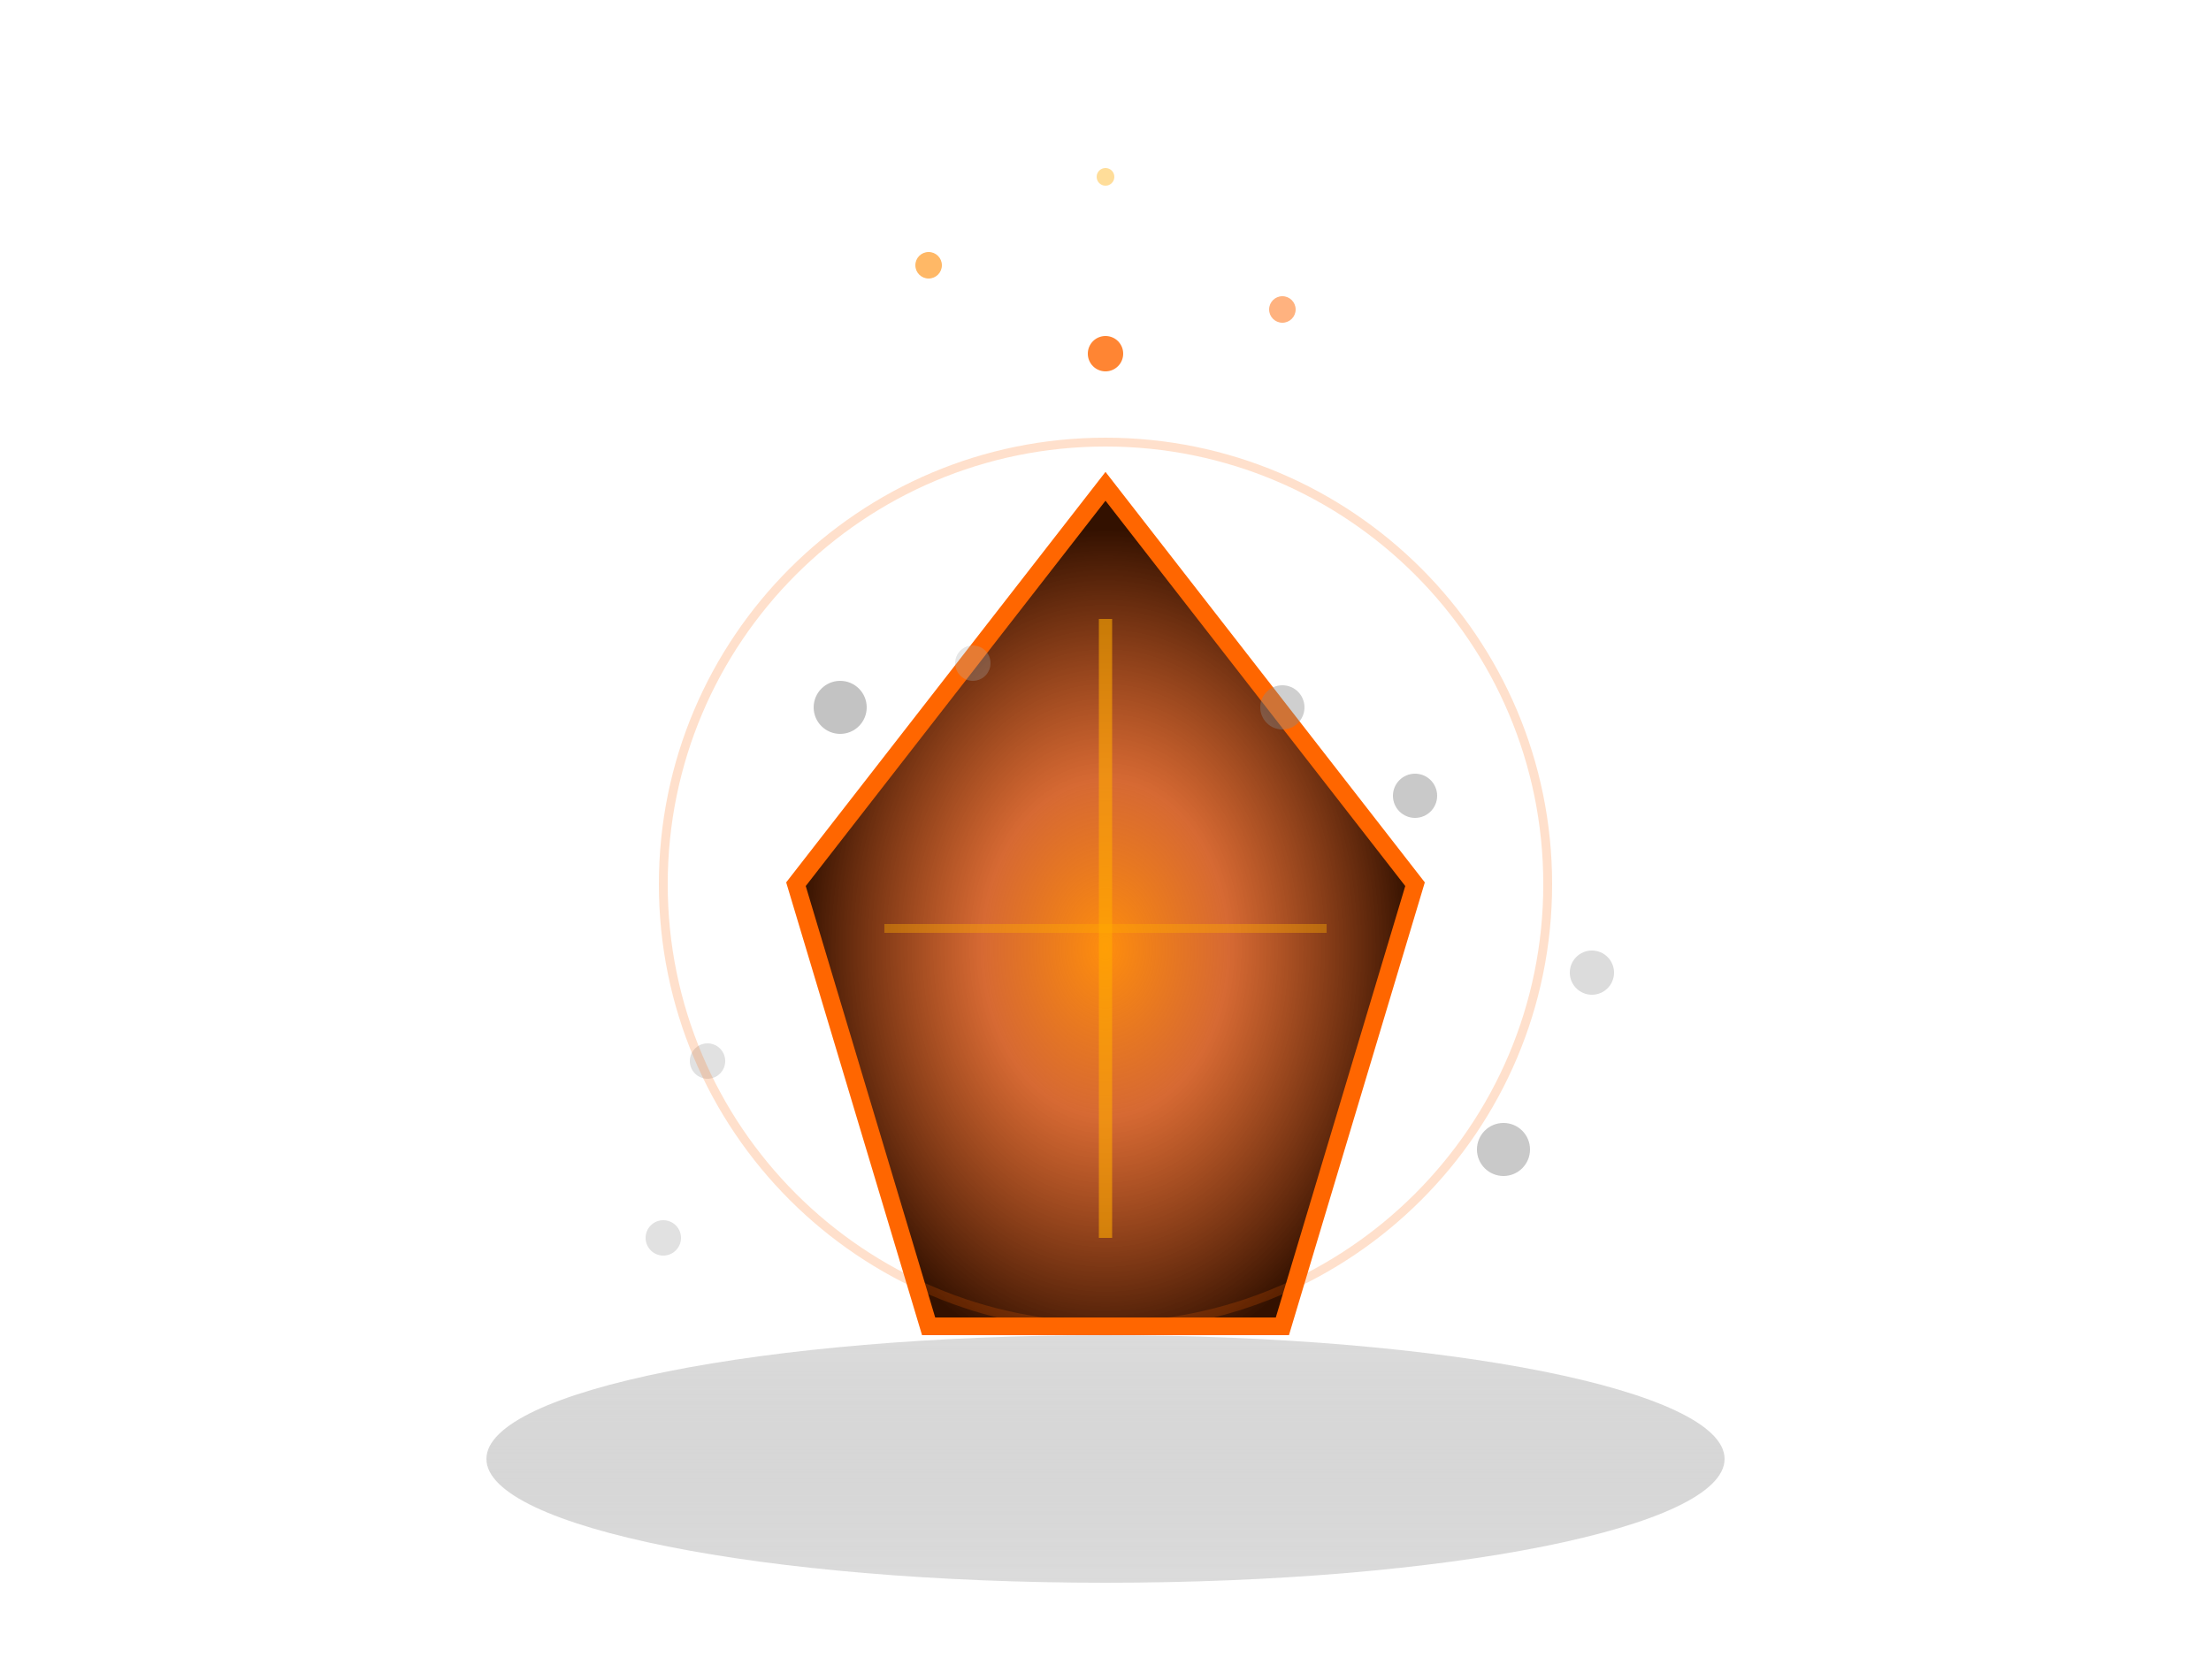
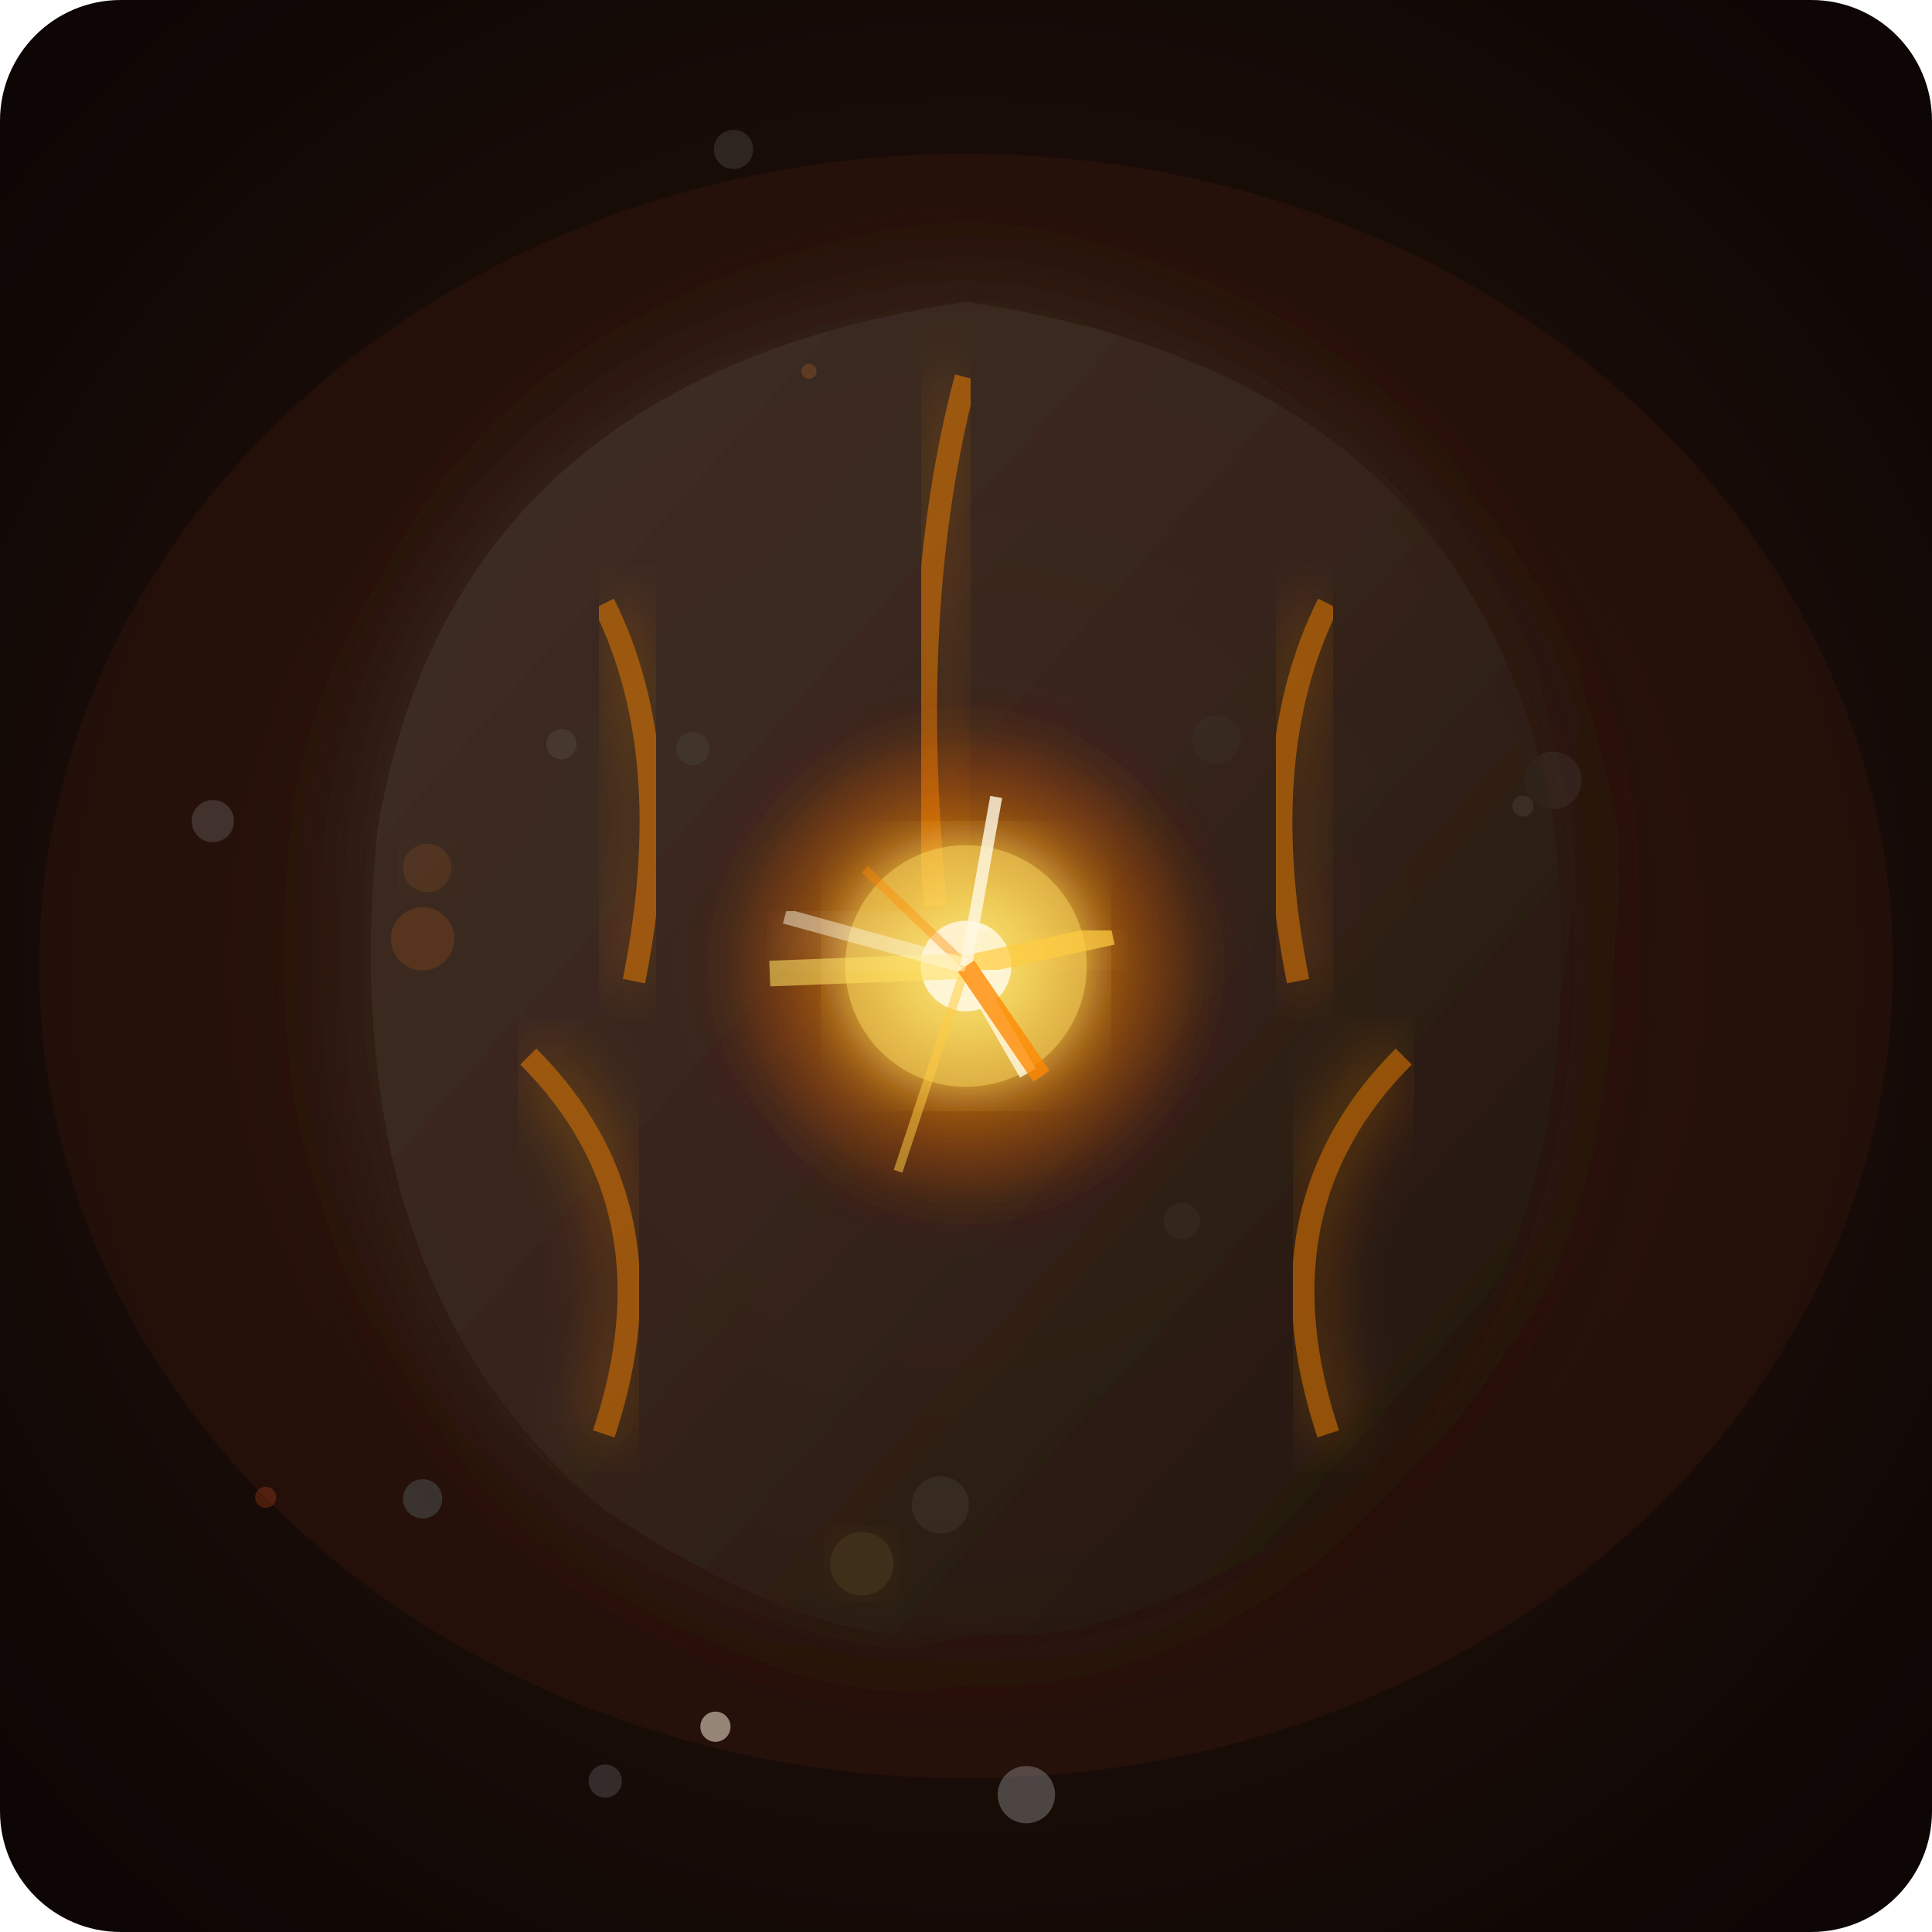
- <svg xmlns="http://www.w3.org/2000/svg" width="250" height="190" viewBox="0 0 250 190">
+ <svg xmlns="http://www.w3.org/2000/svg" width="128" height="128" viewBox="0 0 128 128">
  <defs>
-     <radialGradient id="coreGlow" cx="50%" cy="55%" r="50%">
-       <stop offset="0%" stop-color="#ff8800" stop-opacity="0.95" />
-       <stop offset="40%" stop-color="#cc4400" stop-opacity="0.8" />
-       <stop offset="100%" stop-color="#331100" stop-opacity="1" />
+     <filter id="glow1">
+       <feGaussianBlur stdDeviation="2" result="blur" />
+       <feMerge>
+         <feMergeNode in="blur" />
+         <feMergeNode in="SourceGraphic" />
+       </feMerge>
+     </filter>
+     <filter id="soft2">
+       <feGaussianBlur stdDeviation="4" result="blur" />
+       <feMerge>
+         <feMergeNode in="blur" />
+         <feMergeNode in="SourceGraphic" />
+       </feMerge>
+     </filter>
+     <radialGradient id="bg3" cx="50%" cy="50%" r="65%">
+       <stop offset="0%" stop-color="#2a1815" />
+       <stop offset="60%" stop-color="#1a0d08" />
+       <stop offset="100%" stop-color="#0d0604" />
    </radialGradient>
-     <linearGradient id="ashGrad" x1="0%" y1="0%" x2="0%" y2="100%">
-       <stop offset="0%" stop-color="#aaa" stop-opacity="0.6" />
-       <stop offset="100%" stop-color="#555" stop-opacity="0.3" />
+     <radialGradient id="rad4" cx="50%" cy="50%" r="50%">
+       <stop offset="0%" stop-color="#fff8e0" stop-opacity="0.8" />
+       <stop offset="20%" stop-color="#ffe060" stop-opacity="0.6" />
+       <stop offset="50%" stop-color="#ff8800" stop-opacity="0.3" />
+       <stop offset="80%" stop-color="#e6591a" stop-opacity="0.1" />
+       <stop offset="100%" stop-color="#1a0d08" stop-opacity="0" />
+     </radialGradient>
+     <linearGradient id="lin5" x1="0%" y1="0%" x2="100%" y2="100%">
+       <stop offset="0%" stop-color="#4a3a30" />
+       <stop offset="50%" stop-color="#3a2a20" />
+       <stop offset="100%" stop-color="#1a120a" />
    </linearGradient>
  </defs>
-   <ellipse cx="125" cy="165" rx="70" ry="14" fill="url(#ashGrad)" opacity="0.7" />
-   <polygon points="125,55 160,100 145,150 105,150 90,100" fill="url(#coreGlow)" stroke="#ff6600" stroke-width="2" />
-   <line x1="125" y1="70" x2="125" y2="140" stroke="#ffaa00" stroke-width="1.5" opacity="0.6" />
-   <line x1="100" y1="105" x2="150" y2="105" stroke="#ffaa00" stroke-width="1" opacity="0.4" />
-   <circle cx="95" cy="80" r="3" fill="#888" opacity="0.5" />
-   <circle cx="160" cy="90" r="2.5" fill="#777" opacity="0.4" />
-   <circle cx="80" cy="120" r="2" fill="#999" opacity="0.3" />
-   <circle cx="170" cy="130" r="3" fill="#777" opacity="0.4" />
-   <circle cx="110" cy="75" r="2" fill="#aaa" opacity="0.3" />
-   <circle cx="145" cy="80" r="2.5" fill="#888" opacity="0.4" />
-   <circle cx="75" cy="140" r="2" fill="#999" opacity="0.3" />
-   <circle cx="180" cy="110" r="2.5" fill="#888" opacity="0.3" />
-   <circle cx="125" cy="40" r="2" fill="#ff6600" opacity="0.8" />
-   <circle cx="105" cy="30" r="1.5" fill="#ff8800" opacity="0.6" />
-   <circle cx="145" cy="35" r="1.5" fill="#ff6600" opacity="0.5" />
-   <circle cx="125" cy="20" r="1" fill="#ffaa00" opacity="0.4" />
-   <circle cx="125" cy="100" r="50" fill="none" stroke="#ff6600" stroke-width="1" opacity="0.2" />
+   <rect width="128" height="128" fill="url(#bg3)" rx="8" />
+   <ellipse cx="64.0" cy="64.0" rx="61.4" ry="53.8" fill="#e6591a" opacity="0.06" />
+   <circle cx="37.2" cy="49.3" r="1.0" fill="#6a6a6a" opacity="0.57" />
+   <circle cx="78.3" cy="80.9" r="1.2" fill="#6a6a6a" opacity="0.27" />
+   <circle cx="62.3" cy="99.7" r="1.9" fill="#6a6a6a" opacity="0.49" />
+   <circle cx="102.9" cy="51.7" r="1.9" fill="#5a5a5a" opacity="0.23" />
+   <circle cx="48.6" cy="9.9" r="1.3" fill="#7a7a7a" opacity="0.23" />
+   <circle cx="100.9" cy="53.4" r="0.7" fill="#999999" opacity="0.41" />
+   <circle cx="14.1" cy="54.4" r="1.4" fill="#999999" opacity="0.24" />
+   <circle cx="28.0" cy="99.3" r="1.3" fill="#4a4a4a" opacity="0.60" />
+   <circle cx="80.6" cy="49.0" r="1.6" fill="#4a4a4a" opacity="0.34" />
+   <circle cx="40.1" cy="118.0" r="1.1" fill="#6a6a6a" opacity="0.35" />
+   <circle cx="68.0" cy="118.9" r="1.9" fill="#999999" opacity="0.41" />
+   <circle cx="45.9" cy="49.6" r="1.1" fill="#555555" opacity="0.53" />
+   <circle cx="57.1" cy="103.6" r="2.1" fill="#ffe060" opacity="0.28" filter="url(#glow1)" />
+   <circle cx="28.3" cy="57.5" r="1.6" fill="#ff7a1a" opacity="0.35" filter="url(#glow1)" />
+   <circle cx="28.0" cy="62.2" r="2.1" fill="#ff6600" opacity="0.44" />
+   <circle cx="53.6" cy="24.6" r="0.5" fill="#ff7a1a" opacity="0.60" filter="url(#glow1)" />
+   <circle cx="47.4" cy="114.4" r="1.0" fill="#fff8e0" opacity="0.51" />
+   <circle cx="17.6" cy="99.2" r="0.7" fill="#e6591a" opacity="0.24" filter="url(#glow1)" />
+   <path d="M 64 20 Q 30 25 25 55 Q 22 85 40 100 Q 55 110 64 108 Q 73 110 88 100 Q 106 85 103 55 Q 98 25 64 20 Z" fill="url(#lin5)" opacity="0.7" filter="url(#soft2)" />
+   <path d="M 40 40 Q 45 50 42 65" stroke="#ff8800" stroke-width="1.5" fill="none" opacity="0.5" filter="url(#glow1)" />
+   <path d="M 88 40 Q 83 50 86 65" stroke="#ff8800" stroke-width="1.5" fill="none" opacity="0.5" filter="url(#glow1)" />
+   <path d="M 64 25 Q 60 40 62 60" stroke="#ff8800" stroke-width="1.5" fill="none" opacity="0.5" filter="url(#glow1)" />
+   <path d="M 35 70 Q 45 80 40 95" stroke="#ff8800" stroke-width="1.5" fill="none" opacity="0.5" filter="url(#glow1)" />
+   <path d="M 93 70 Q 83 80 88 95" stroke="#ff8800" stroke-width="1.5" fill="none" opacity="0.5" filter="url(#glow1)" />
+   <circle cx="64" cy="64" r="18" fill="url(#rad4)" filter="url(#glow1)" />
+   <circle cx="64" cy="64" r="8" fill="#ffe060" opacity="0.6" filter="url(#glow1)" />
+   <circle cx="64" cy="64" r="3" fill="#fff8e0" opacity="0.9" />
+   <line x1="64.0" y1="64.0" x2="73.7" y2="61.9" stroke="#ffcc40" stroke-width="1.4" opacity="0.73" filter="url(#glow1)" />
+   <line x1="64.0" y1="64.0" x2="59.5" y2="77.6" stroke="#ffcc40" stroke-width="0.6" opacity="0.53" />
+   <line x1="64.0" y1="64.0" x2="68.1" y2="71.1" stroke="#fff8e0" stroke-width="1.2" opacity="0.83" />
+   <line x1="64.0" y1="64.0" x2="57.3" y2="57.6" stroke="#ff8800" stroke-width="0.6" opacity="0.44" filter="url(#glow1)" />
+   <line x1="64.0" y1="64.0" x2="51.0" y2="64.5" stroke="#ffe060" stroke-width="1.7" opacity="0.56" />
+   <line x1="64.0" y1="64.0" x2="66.0" y2="52.8" stroke="#fff8e0" stroke-width="0.8" opacity="0.82" />
+   <line x1="64.0" y1="64.0" x2="69.0" y2="71.3" stroke="#ff8800" stroke-width="1.3" opacity="0.78" />
+   <line x1="64.0" y1="64.0" x2="52.0" y2="60.7" stroke="#fff8e0" stroke-width="1.0" opacity="0.49" filter="url(#glow1)" />
</svg>
